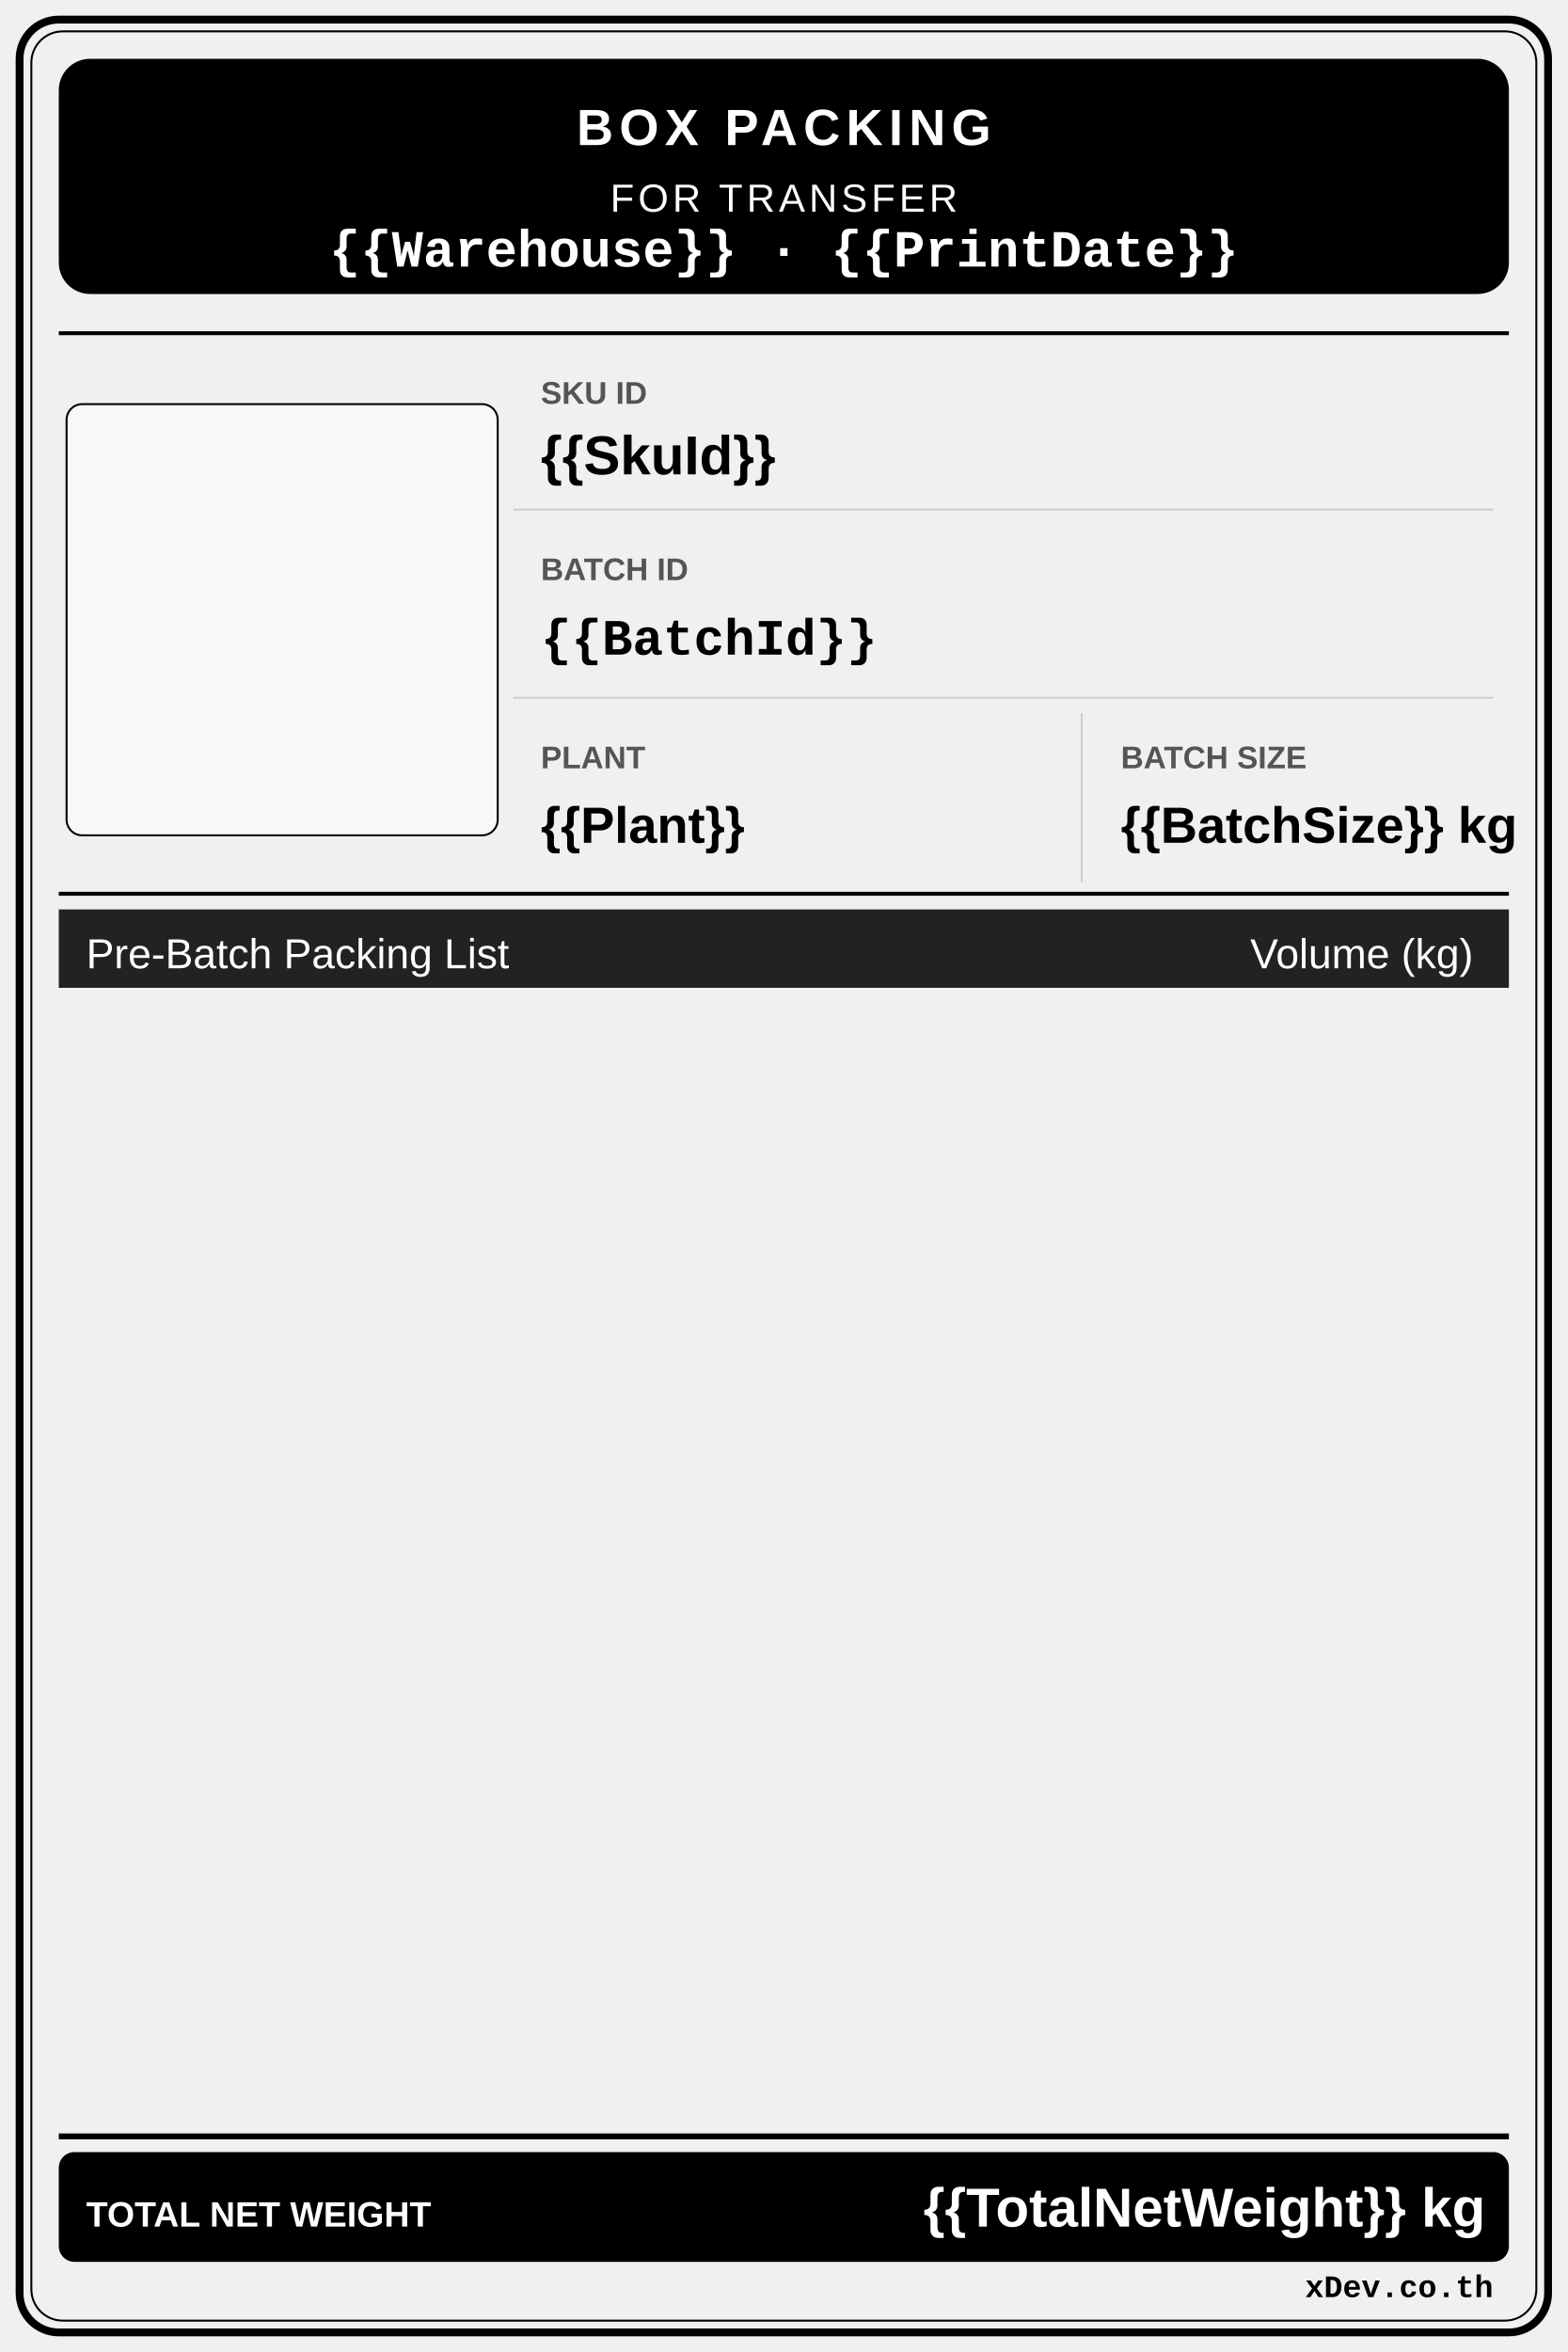
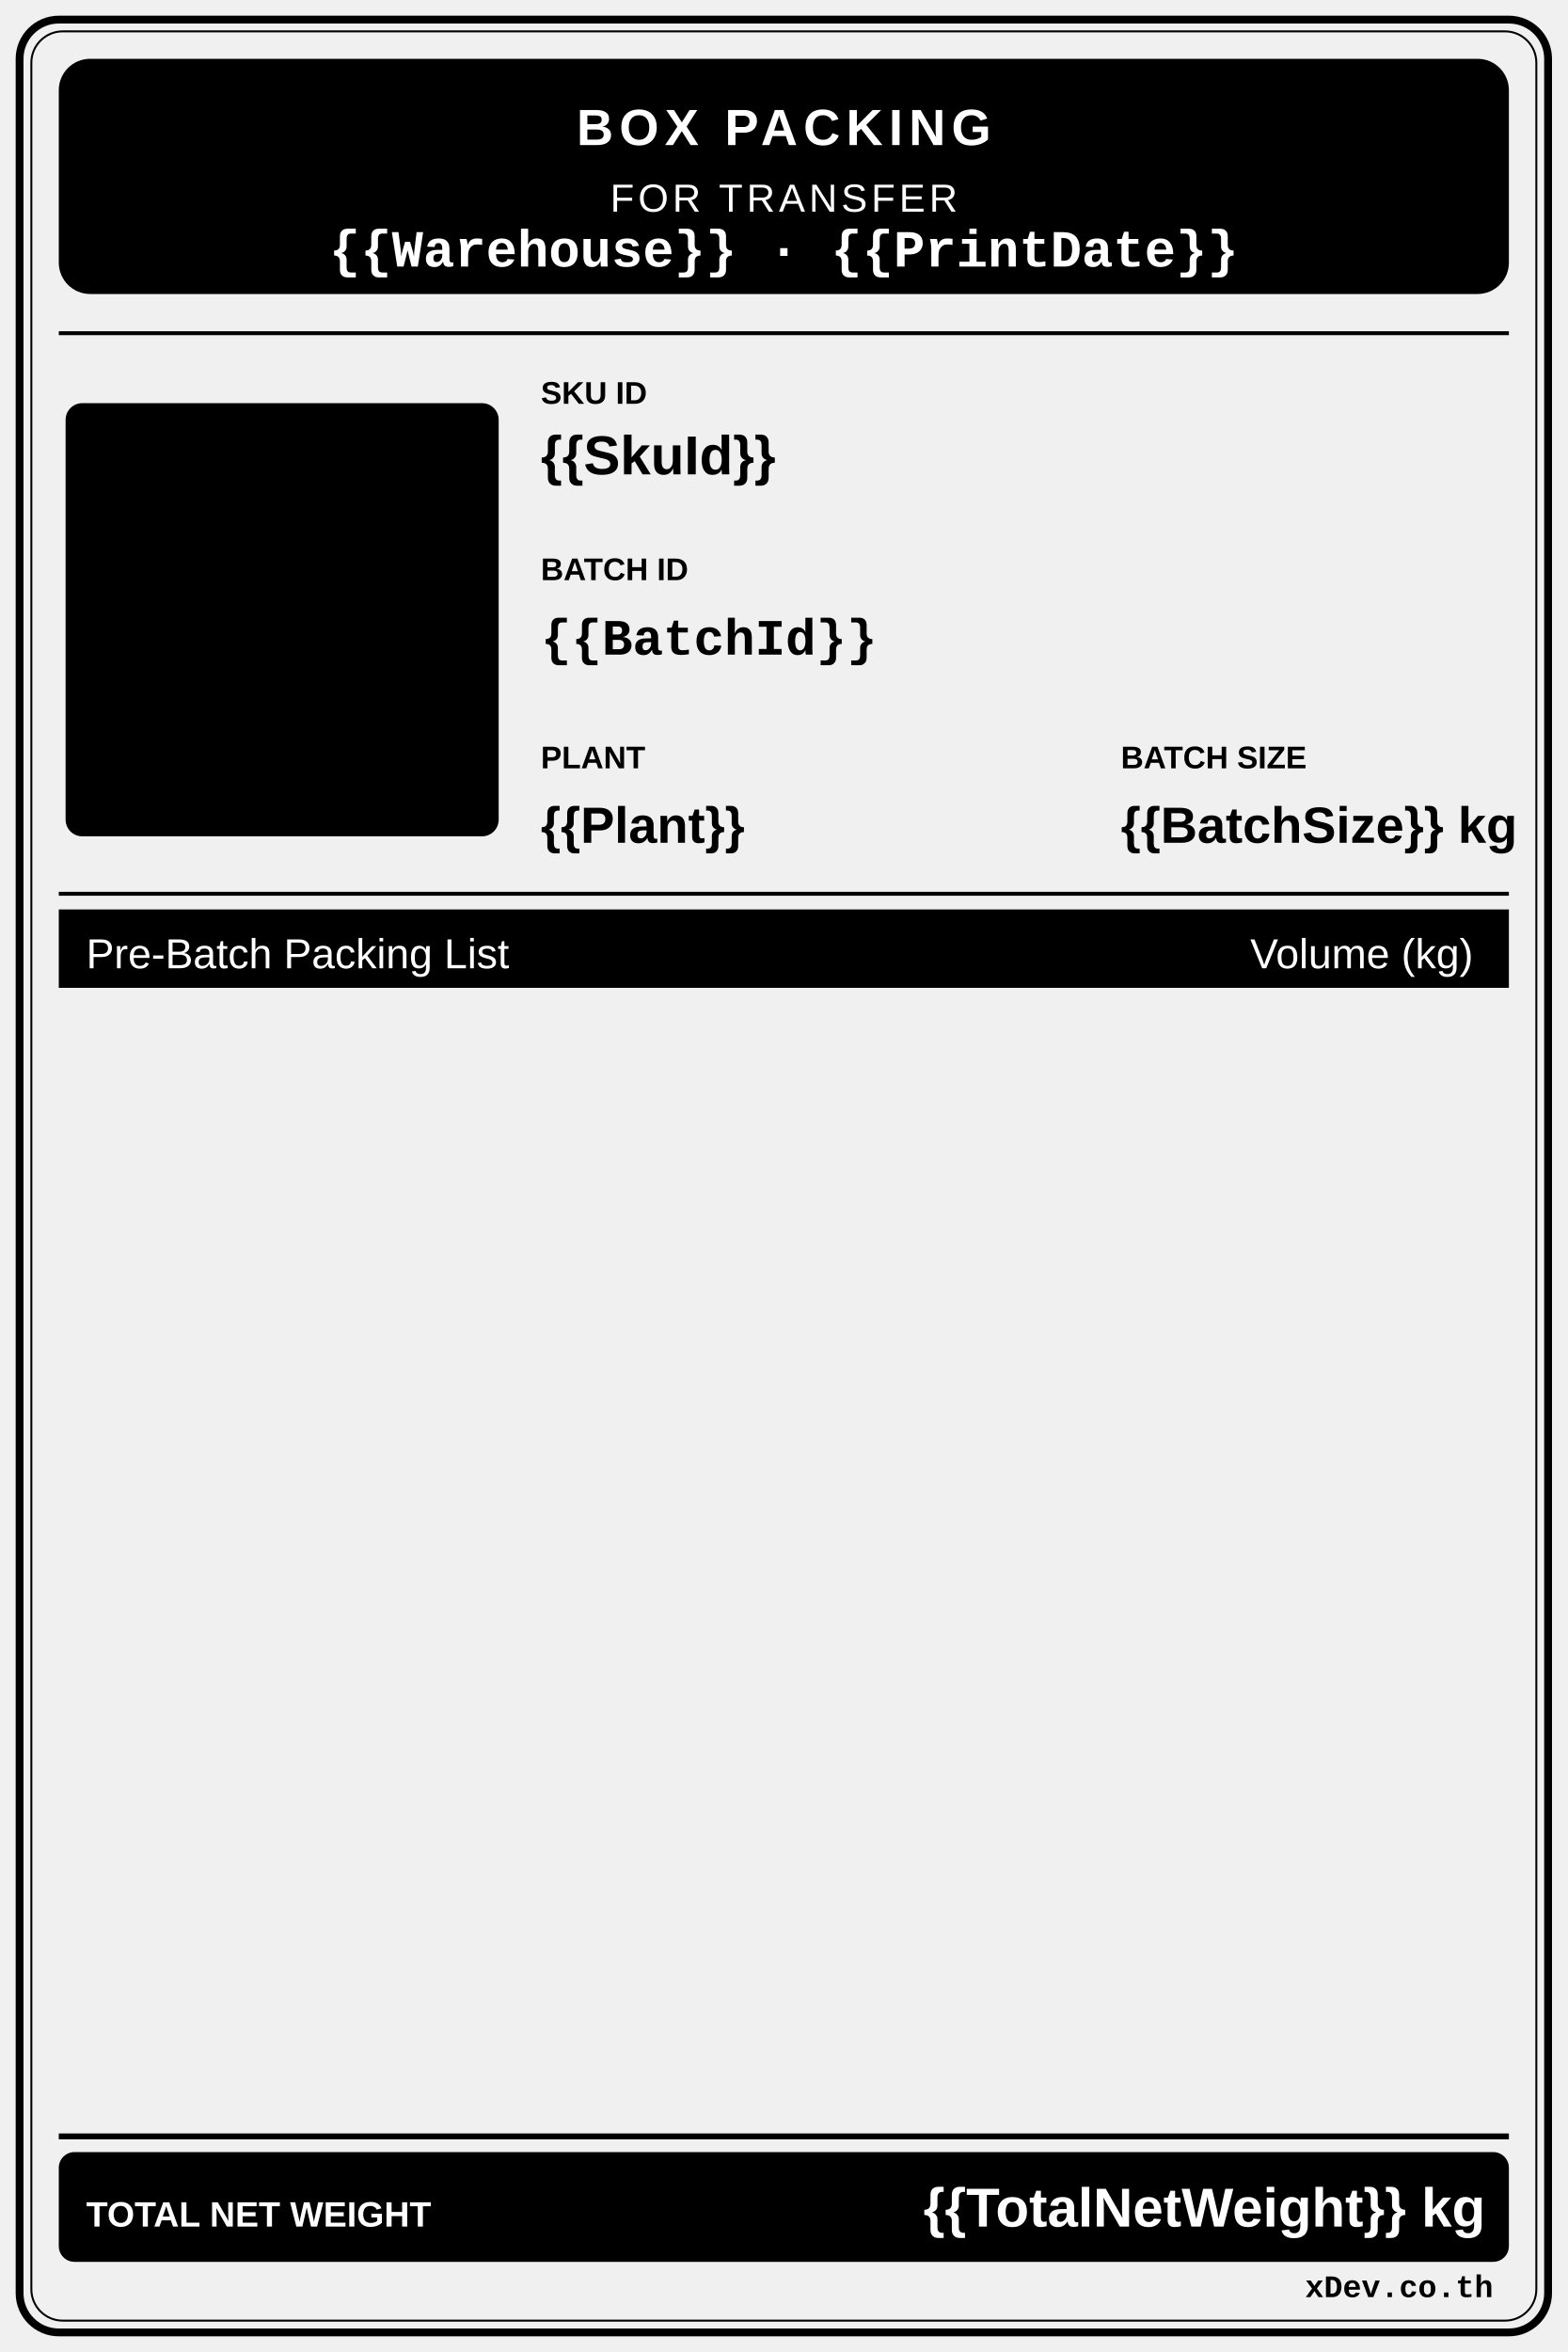
<svg xmlns="http://www.w3.org/2000/svg" width="400" height="600" viewBox="0 0 400 600" version="1.1" id="svg-box-packing">
  <defs id="defs1" />
  <rect x="5" y="5" width="390" height="590" rx="10" fill="none" stroke="black" stroke-width="2" id="rect1" />
  <rect x="8" y="8" width="384" height="584" rx="8" fill="none" stroke="black" stroke-width="0.5" id="rect2" />
  <rect x="15" y="15" width="370" height="60" rx="8" fill="black" id="rect3" />
  <text x="200" y="37" text-anchor="middle" style="font-size:13px;font-family:Arial, sans-serif;font-weight:bold;fill:#ffffff;letter-spacing:1.5px" id="text-h1">BOX PACKING</text>
  <text x="200" y="54" text-anchor="middle" style="font-size:10px;font-family:Arial, sans-serif;fill:#ffffff;letter-spacing:1px" id="text-h2">FOR TRANSFER</text>
  <text x="200" y="68" text-anchor="middle" style="font-size:13.333px;font-family:'Courier New', monospace;fill:#ffffff;-inkscape-font-specification:'Courier New, monospace, Bold';font-weight:bold;font-style:normal;font-stretch:normal;font-variant:normal;font-variant-ligatures:normal;font-variant-caps:normal;font-variant-numeric:normal;font-variant-east-asian:normal;text-anchor:middle" id="text-h3">{{Warehouse}} · {{PrintDate}}</text>
-   <rect x="16.989" y="103.098" width="110" height="110" rx="4" fill="#f8f8f8" stroke="#000000" stroke-width="0.5" id="rect-qr" />
+   <rect x="16.989" y="103.098" width="110" height="110" rx="4" fill="#000000" stroke="#000000" stroke-width="0.5" id="rect-qr" />
  <g transform="translate(17, 103) scale(0.733)" id="g-qr">
    {{BoxQRCode}}
  </g>
  <line x1="15" y1="85" x2="385" y2="85" stroke="black" stroke-width="1" id="line-div1" />
-   <text x="138" y="103" style="font-weight:bold;font-size:8px;font-family:Arial, sans-serif;fill:#555555" id="label-sku">SKU ID</text>
+   <text x="138" y="103" style="font-weight:bold;font-size:8px;font-family:Arial, sans-serif;fill:#000000" id="label-sku">SKU ID</text>
  <text x="138" y="121" style="font-weight:bold;font-size:14px;font-family:Arial, sans-serif;fill:#000000" id="text-sku">{{SkuId}}</text>
-   <line x1="131" y1="130" x2="381" y2="130" stroke="#cccccc" stroke-width="0.5" id="line-div2" />
-   <text x="138" y="148" style="font-weight:bold;font-size:8px;font-family:Arial, sans-serif;fill:#555555" id="label-batch">BATCH ID</text>
+   <line x1="131" y1="130" x2="381" y2="130" stroke="blackccc" stroke-width="0.5" id="line-div2" />
+   <text x="138" y="148" style="font-weight:bold;font-size:8px;font-family:Arial, sans-serif;fill:#000000" id="label-batch">BATCH ID</text>
  <text x="138" y="167" style="font-weight:bold;font-size:13px;font-family:'Courier New', monospace;fill:#000000" id="text-batch">{{BatchId}}</text>
-   <line x1="131" y1="178" x2="381" y2="178" stroke="#cccccc" stroke-width="0.5" id="line-div3" />
-   <text x="138" y="196" style="font-weight:bold;font-size:8px;font-family:Arial, sans-serif;fill:#555555" id="label-plant">PLANT</text>
+   <line x1="131" y1="178" x2="381" y2="178" stroke="blackccc" stroke-width="0.5" id="line-div3" />
+   <text x="138" y="196" style="font-weight:bold;font-size:8px;font-family:Arial, sans-serif;fill:#000000" id="label-plant">PLANT</text>
  <text x="138" y="215" style="font-weight:bold;font-size:13px;font-family:Arial, sans-serif;fill:#000000" id="text-plant">{{Plant}}</text>
-   <line x1="276" y1="182" x2="276" y2="225" stroke="#cccccc" stroke-width="0.5" id="line-vsep" />
-   <text x="286" y="196" style="font-weight:bold;font-size:8px;font-family:Arial, sans-serif;fill:#555555" id="label-bsize">BATCH SIZE</text>
+   <line x1="276" y1="182" x2="276" y2="225" stroke="blackccc" stroke-width="0.5" id="line-vsep" />
+   <text x="286" y="196" style="font-weight:bold;font-size:8px;font-family:Arial, sans-serif;fill:#000000" id="label-bsize">BATCH SIZE</text>
  <text x="286" y="215" style="font-weight:bold;font-size:13px;font-family:Arial, sans-serif;fill:#000000" id="text-bsize">{{BatchSize}} kg</text>
  <line x1="15" y1="228" x2="385" y2="228" stroke="black" stroke-width="1" id="line-div4" />
-   <rect x="15" y="232" width="370" height="20" fill="#222222" id="rect-list-hdr" />
+   <rect x="15" y="232" width="370" height="20" fill="#000000" id="rect-list-hdr" />
  <text x="22" y="247" style="font-size:10.667px;font-family:Arial, sans-serif;font-weight:normal;fill:#ffffff;-inkscape-font-specification:'Arial, sans-serif, Normal';font-style:normal;font-stretch:normal;font-variant:normal;font-variant-ligatures:normal;font-variant-caps:normal;font-variant-numeric:normal;font-variant-east-asian:normal" id="text-list-hdr">Pre-Batch Packing List</text>
  <text x="319" y="247" style="font-style:normal;font-variant:normal;font-weight:normal;font-stretch:normal;font-size:10.667px;font-family:Arial, sans-serif;-inkscape-font-specification:'Arial, sans-serif, Normal';font-variant-ligatures:normal;font-variant-caps:normal;font-variant-numeric:normal;font-variant-east-asian:normal;fill:#ffffff" id="text-vol-hdr">Volume (kg)</text>






  {{PreBatchRows}}

  
<line x1="15" y1="545" x2="385" y2="545" stroke="#000000" stroke-width="1.5" id="line-footer" />
  <rect x="15" y="549" width="370" height="28" rx="4" fill="#000000" id="rect-total" />
  <text x="22" y="568" style="font-weight:bold;font-size:9px;font-family:Arial, sans-serif;fill:#ffffff" id="text-total-lbl">TOTAL NET WEIGHT</text>
  <text x="379" y="568" text-anchor="end" style="font-weight:bold;font-size:14px;font-family:Arial, sans-serif;fill:#ffffff" id="text-total-val">{{TotalNetWeight}} kg</text>
  <text x="381" y="586" text-anchor="end" style="font-weight:bold;font-size:8px;font-family:'Courier New', monospace;fill:#000000" id="text-footer">xDev.co.th</text>
</svg>
